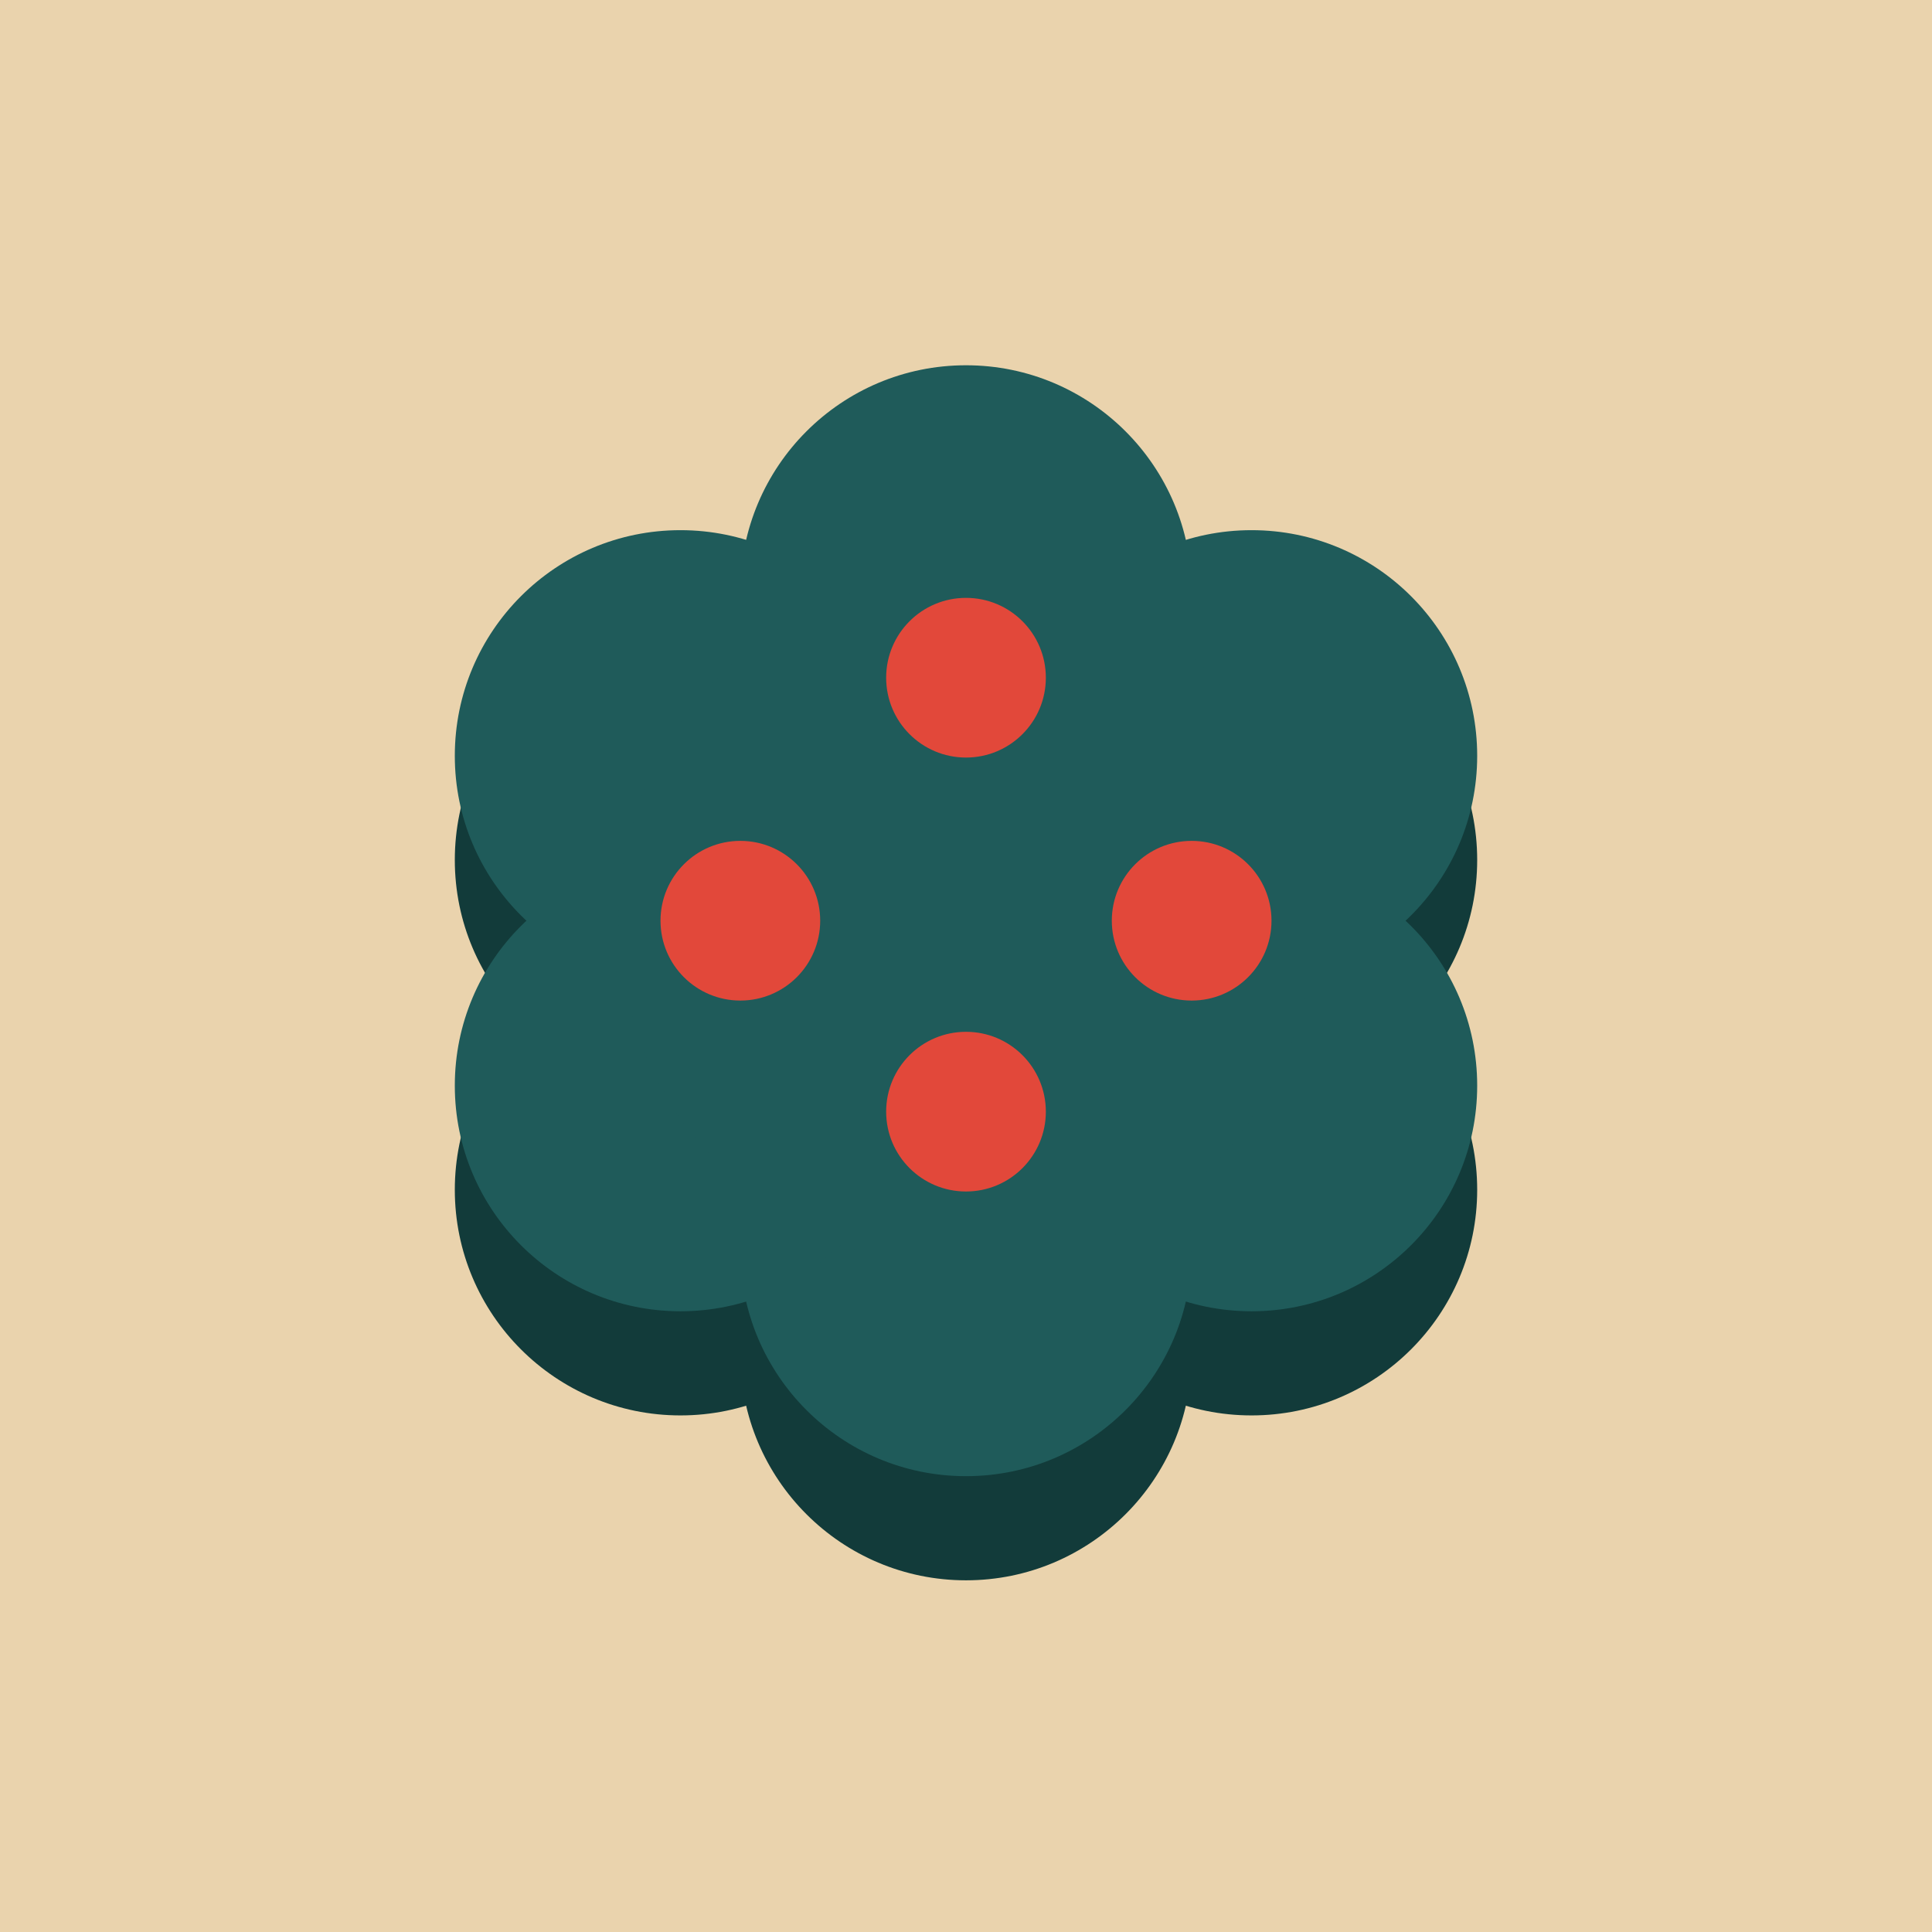
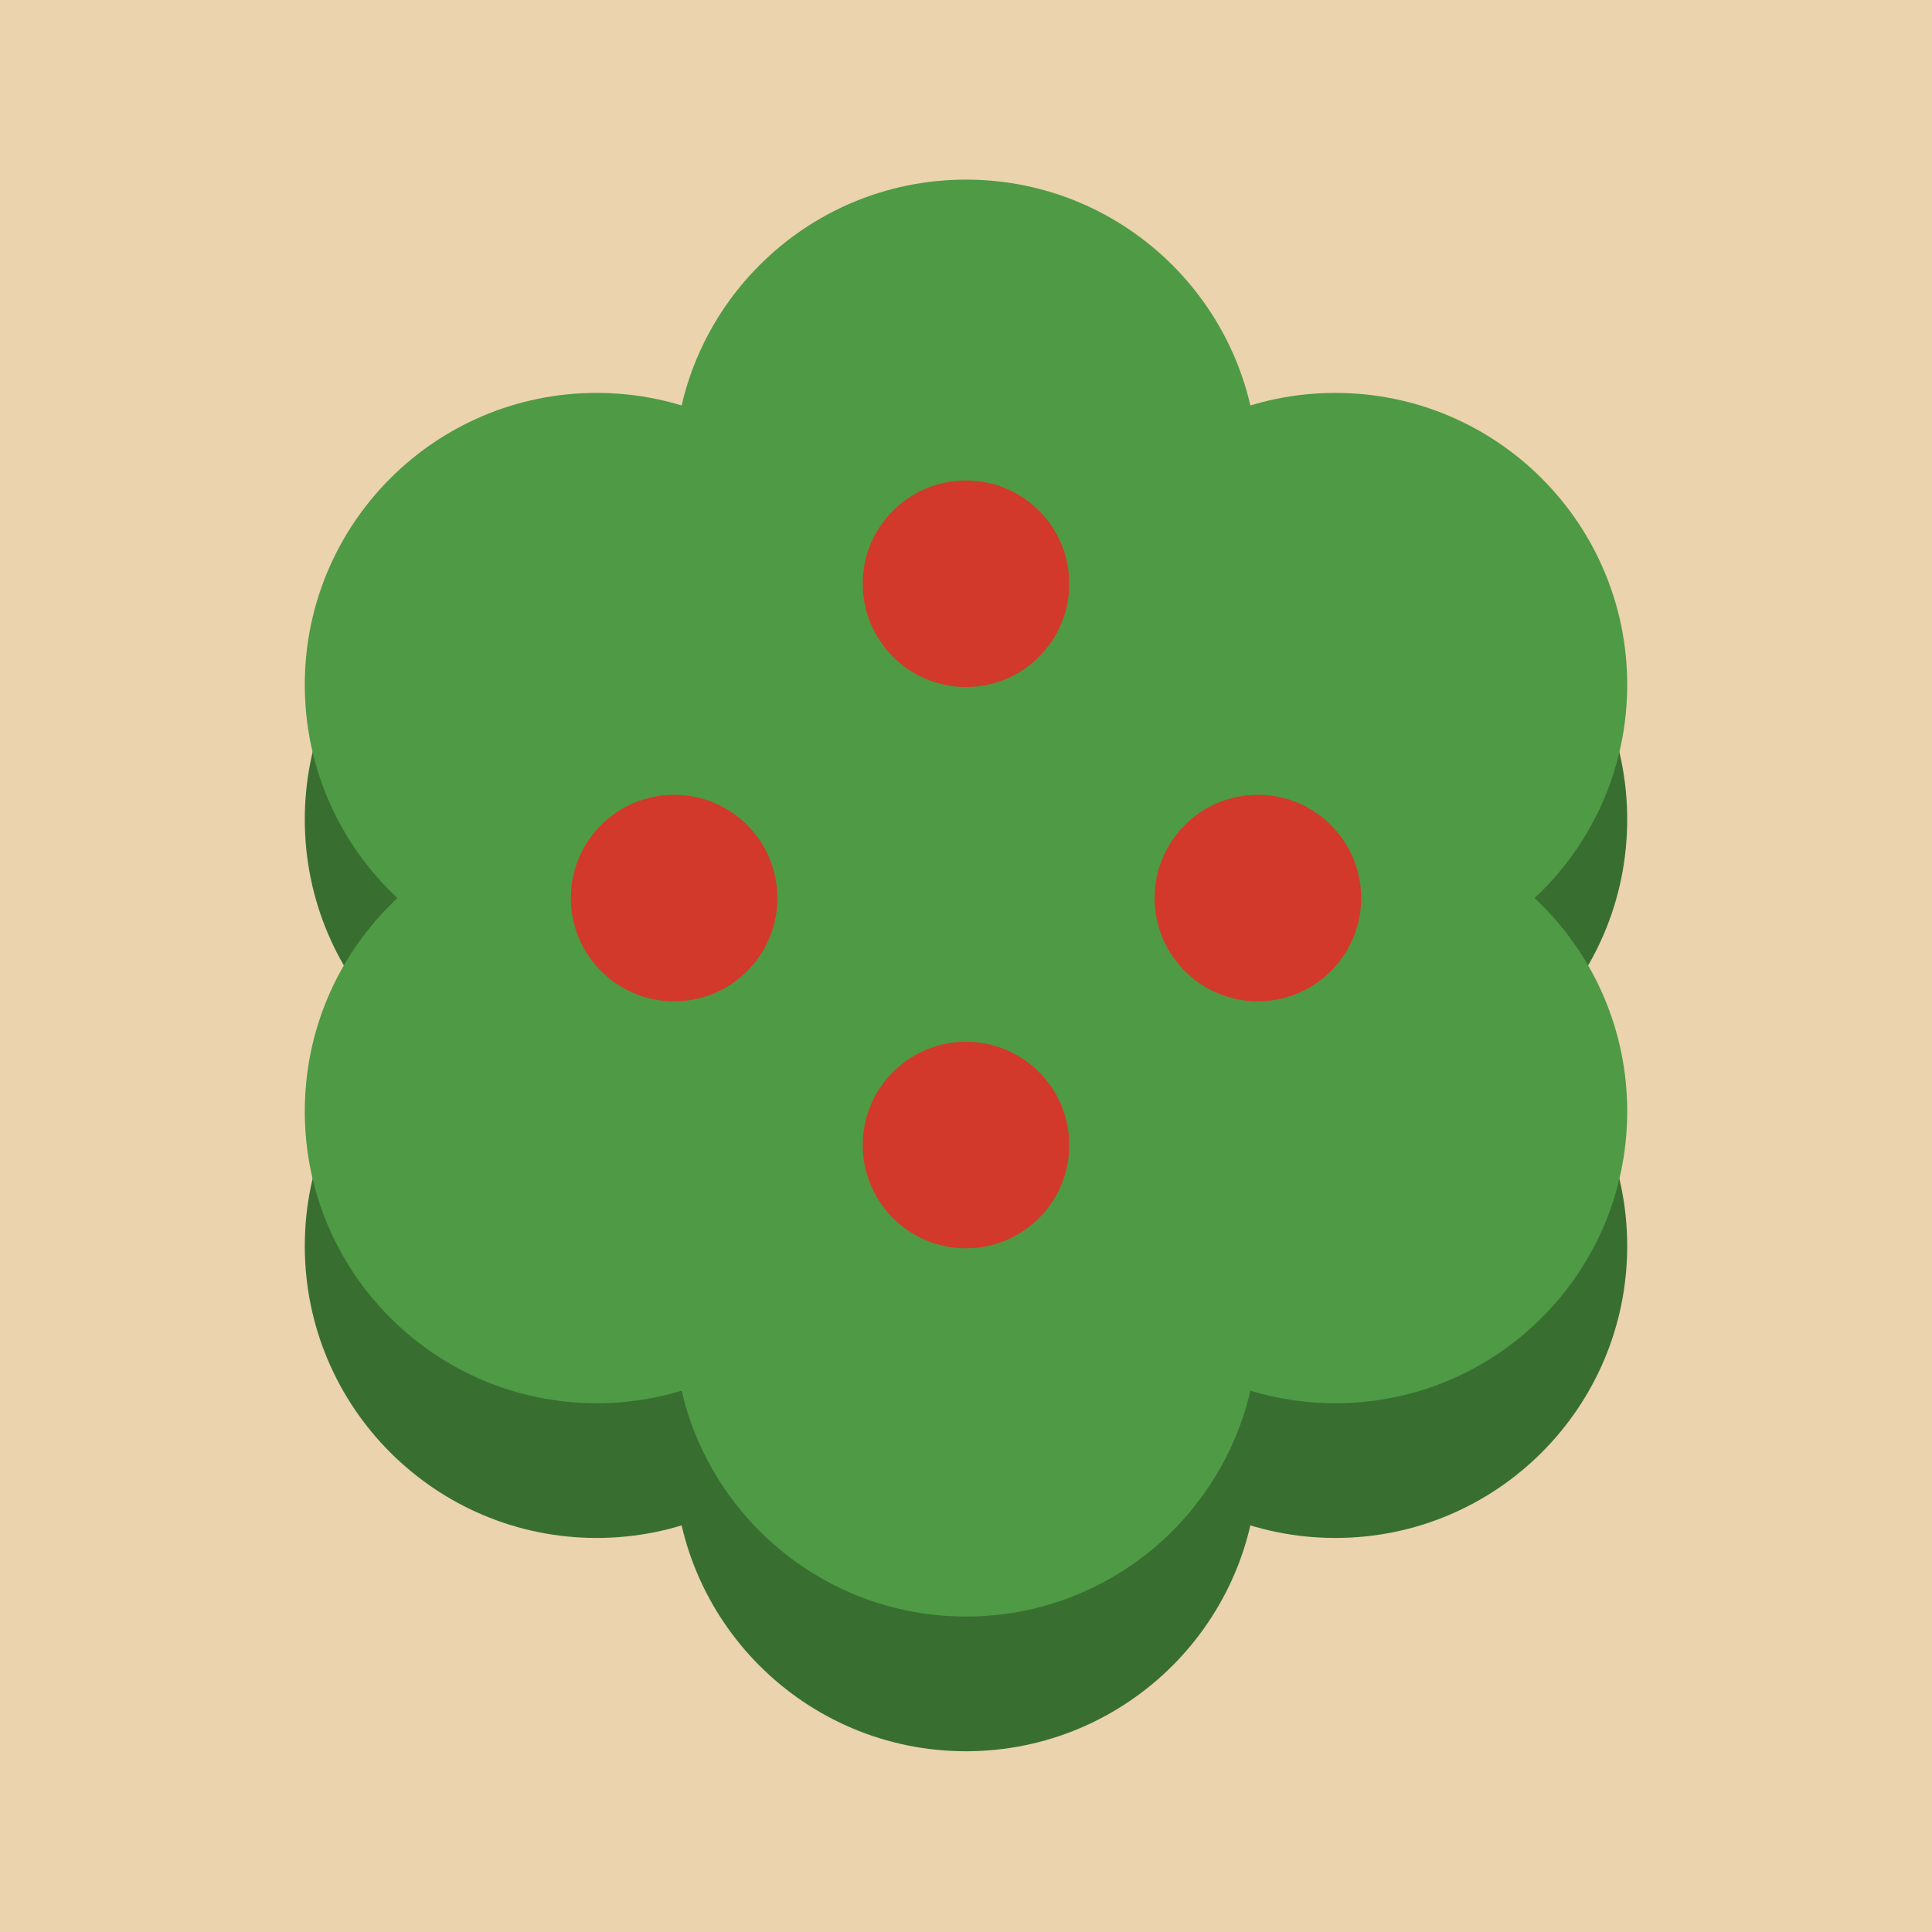
<svg xmlns="http://www.w3.org/2000/svg" xmlns:xlink="http://www.w3.org/1999/xlink" viewBox="0 0 512 512">
  <defs>
    <symbol id="bushY" viewBox="-50 -50 100 100" overflow="visible">
      <g fill="#8a962a" transform="translate(0 6)">
        <circle cx="0.00" cy="-19.00" r="13" />
        <circle cx="16.45" cy="-9.50" r="13" />
        <circle cx="16.45" cy="9.50" r="13" />
        <circle cx="0.00" cy="19.00" r="13" />
        <circle cx="-16.45" cy="9.50" r="13" />
        <circle cx="-16.45" cy="-9.50" r="13" />
        <circle r="20" />
      </g>
      <g fill="#bccb3c" transform="translate(0 0)">
        <circle cx="0.00" cy="-19.00" r="13" />
        <circle cx="16.45" cy="-9.50" r="13" />
        <circle cx="16.45" cy="9.50" r="13" />
        <circle cx="0.00" cy="19.00" r="13" />
        <circle cx="-16.45" cy="9.50" r="13" />
        <circle cx="-16.45" cy="-9.50" r="13" />
        <circle r="20" />
      </g>
      <circle cx="0" cy="-14" r="4.6" fill="#d2392b" />
      <circle cx="-13" cy="0" r="4.6" fill="#d2392b" />
      <circle cx="13" cy="0" r="4.6" fill="#d2392b" />
      <circle cx="0" cy="11" r="4.6" fill="#d2392b" />
    </symbol>
    <symbol id="bushG" viewBox="-50 -50 100 100" overflow="visible">
      <g fill="#386f31" transform="translate(0 6)">
        <circle cx="0.00" cy="-19.00" r="13" />
        <circle cx="16.45" cy="-9.50" r="13" />
        <circle cx="16.45" cy="9.50" r="13" />
        <circle cx="0.00" cy="19.00" r="13" />
        <circle cx="-16.45" cy="9.50" r="13" />
        <circle cx="-16.45" cy="-9.50" r="13" />
        <circle r="20" />
      </g>
      <g fill="#4f9a45" transform="translate(0 0)">
        <circle cx="0.00" cy="-19.00" r="13" />
        <circle cx="16.45" cy="-9.50" r="13" />
        <circle cx="16.45" cy="9.50" r="13" />
        <circle cx="0.00" cy="19.00" r="13" />
        <circle cx="-16.45" cy="9.50" r="13" />
        <circle cx="-16.45" cy="-9.50" r="13" />
        <circle r="20" />
      </g>
      <circle cx="0" cy="-14" r="4.6" fill="#d2392b" />
      <circle cx="-13" cy="0" r="4.6" fill="#d2392b" />
      <circle cx="13" cy="0" r="4.6" fill="#d2392b" />
      <circle cx="0" cy="11" r="4.6" fill="#d2392b" />
    </symbol>
    <symbol id="bushR" viewBox="-50 -50 100 100" overflow="visible">
      <g fill="#78ad9b" transform="translate(0 6)">
        <circle cx="0.00" cy="-19.00" r="13" />
        <circle cx="16.45" cy="-9.50" r="13" />
        <circle cx="16.45" cy="9.50" r="13" />
        <circle cx="0.00" cy="19.00" r="13" />
        <circle cx="-16.45" cy="9.50" r="13" />
        <circle cx="-16.45" cy="-9.50" r="13" />
        <circle r="20" />
      </g>
      <g fill="#a9dccb" transform="translate(0 0)">
        <circle cx="0.00" cy="-19.00" r="13" />
        <circle cx="16.45" cy="-9.50" r="13" />
        <circle cx="16.45" cy="9.50" r="13" />
        <circle cx="0.00" cy="19.00" r="13" />
        <circle cx="-16.45" cy="9.50" r="13" />
        <circle cx="-16.45" cy="-9.50" r="13" />
        <circle r="20" />
      </g>
      <circle cx="0" cy="-14" r="4.6" fill="#d2392b" />
      <circle cx="-13" cy="0" r="4.6" fill="#d2392b" />
      <circle cx="13" cy="0" r="4.6" fill="#d2392b" />
      <circle cx="0" cy="11" r="4.6" fill="#d2392b" />
    </symbol>
    <symbol id="bushB" viewBox="-50 -50 100 100" overflow="visible">
      <g fill="#123b3a" transform="translate(0 6)">
        <circle cx="0.00" cy="-19.00" r="13" />
        <circle cx="16.45" cy="-9.50" r="13" />
        <circle cx="16.45" cy="9.50" r="13" />
        <circle cx="0.00" cy="19.00" r="13" />
        <circle cx="-16.45" cy="9.50" r="13" />
        <circle cx="-16.45" cy="-9.50" r="13" />
        <circle r="20" />
      </g>
      <g fill="#1f5b5a" transform="translate(0 0)">
        <circle cx="0.00" cy="-19.00" r="13" />
        <circle cx="16.45" cy="-9.50" r="13" />
        <circle cx="16.45" cy="9.50" r="13" />
        <circle cx="0.00" cy="19.00" r="13" />
        <circle cx="-16.45" cy="9.50" r="13" />
        <circle cx="-16.45" cy="-9.50" r="13" />
        <circle r="20" />
      </g>
      <circle cx="0" cy="-14" r="4.6" fill="#e2483a" />
      <circle cx="-13" cy="0" r="4.6" fill="#e2483a" />
      <circle cx="13" cy="0" r="4.6" fill="#e2483a" />
      <circle cx="0" cy="11" r="4.6" fill="#e2483a" />
    </symbol>
    <symbol id="bushM" viewBox="-50 -50 100 100" overflow="visible">
      <g fill="#cfc6b6" transform="translate(0 6)">
        <circle cx="0.00" cy="-19.00" r="13" />
        <circle cx="16.45" cy="-9.50" r="13" />
        <circle cx="16.45" cy="9.50" r="13" />
        <circle cx="0.00" cy="19.00" r="13" />
        <circle cx="-16.45" cy="9.50" r="13" />
        <circle cx="-16.45" cy="-9.50" r="13" />
        <circle r="20" />
      </g>
      <g fill="#fbf8f2" transform="translate(0 0)">
        <circle cx="0.00" cy="-19.00" r="13" />
        <circle cx="16.45" cy="-9.50" r="13" />
        <circle cx="16.45" cy="9.50" r="13" />
        <circle cx="0.00" cy="19.00" r="13" />
        <circle cx="-16.45" cy="9.50" r="13" />
        <circle cx="-16.45" cy="-9.50" r="13" />
        <circle r="20" />
      </g>
      <path d="M-12 5 A12 12 0 1 1 9 9" fill="none" stroke="#3a3530" stroke-width="3.6" stroke-linecap="round" />
      <path d="M3 3 L12 12 L15 0 Z" fill="#3a3530" />
    </symbol>
  </defs>
  <rect width="512" height="512" fill="#ead3ad" />
-   <use xlink:href="#bushB" x="-50" y="-50" width="100" height="100" transform="translate(256 244) scale(4.6)" />
+   <use xlink:href="#bushG" x="-50" y="-50" width="100" height="100" transform="translate(256 238) scale(5.95)" />
</svg>
